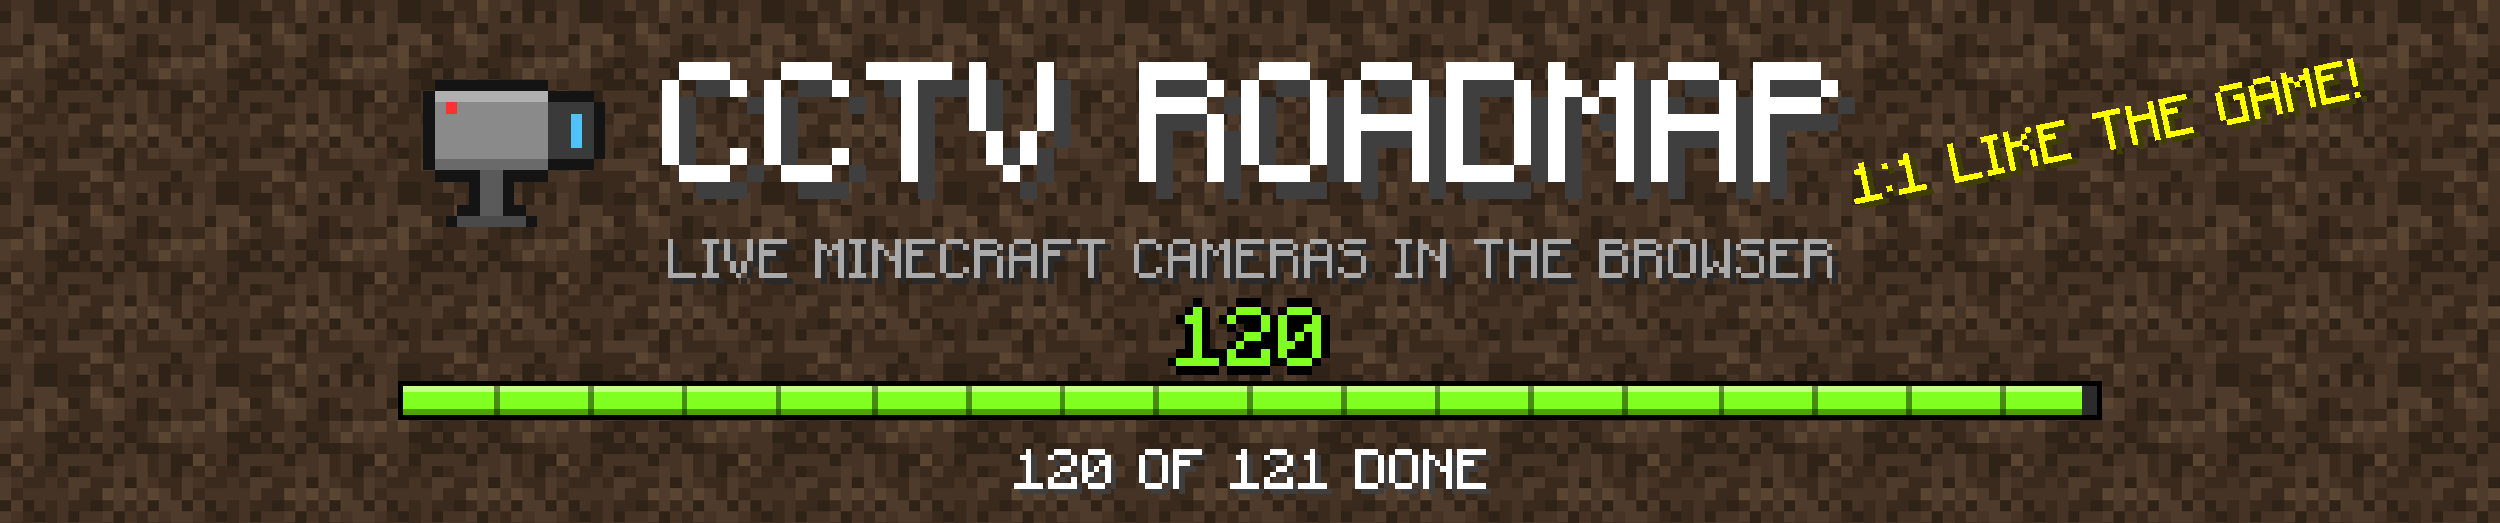
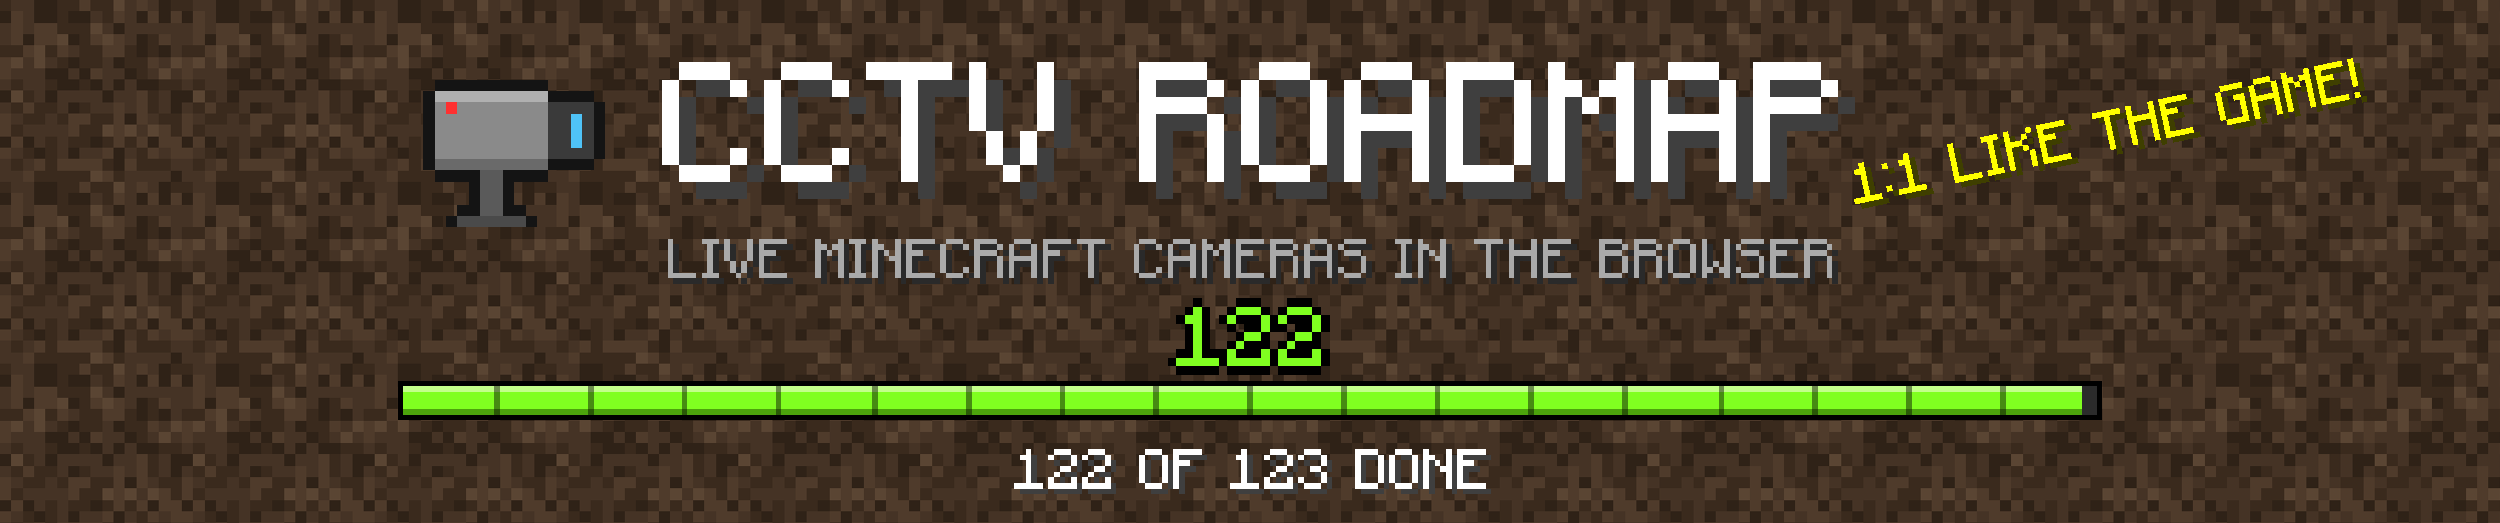
<svg xmlns="http://www.w3.org/2000/svg" width="880" height="184" viewBox="0 0 880 184" shape-rendering="crispEdges" role="img">
  <defs>
    <pattern id="dirt" width="64" height="64" patternUnits="userSpaceOnUse">
      <path fill="#3a2a1d" d="M0 0h4v4h-4zM20 0h8v4h-8zM32 0h8v4h-8zM60 0h4v4h-4zM20 4h4v4h-4zM36 4h4v4h-4zM20 8h12v4h-12zM28 12h4v4h-4zM52 12h4v4h-4zM0 16h8v4h-8zM16 16h4v4h-4zM28 16h8v4h-8zM44 16h4v4h-4zM52 16h4v4h-4zM20 20h4v4h-4zM28 20h8v4h-8zM44 20h8v4h-8zM48 24h4v4h-4zM4 28h4v4h-4zM16 28h4v4h-4zM28 28h4v4h-4zM56 28h8v4h-8zM8 32h4v4h-4zM52 32h4v4h-4zM4 36h4v4h-4zM12 36h8v4h-8zM28 36h4v4h-4zM52 36h4v4h-4zM8 40h8v4h-8zM20 40h4v4h-4zM32 40h8v4h-8zM56 40h8v4h-8zM4 44h4v4h-4zM28 44h8v4h-8zM60 44h4v4h-4zM16 48h4v4h-4zM24 48h8v4h-8zM36 48h4v4h-4zM44 48h4v4h-4zM8 52h4v4h-4zM16 52h4v4h-4zM48 52h4v4h-4zM4 56h4v4h-4zM16 56h4v4h-4zM36 56h4v4h-4zM48 56h12v4h-12zM12 60h20v4h-20zM40 60h4v4h-4z" />
      <path fill="#453325" d="M4 0h8v4h-8zM44 0h4v4h-4zM52 0h4v4h-4zM8 4h4v4h-4zM32 4h4v4h-4zM44 4h4v4h-4zM0 8h4v4h-4zM8 8h4v4h-4zM36 8h4v4h-4zM44 8h20v4h-20zM0 12h4v4h-4zM44 12h4v4h-4zM60 12h4v4h-4zM24 16h4v4h-4zM60 16h4v4h-4zM8 20h4v4h-4zM16 20h4v4h-4zM36 20h4v4h-4zM56 20h4v4h-4zM4 24h12v4h-12zM24 24h4v4h-4zM36 24h8v4h-8zM52 24h4v4h-4zM60 24h4v4h-4zM0 28h4v4h-4zM8 28h8v4h-8zM36 28h4v4h-4zM44 28h4v4h-4zM12 32h4v4h-4zM20 32h16v4h-16zM40 32h8v4h-8zM56 32h4v4h-4zM0 36h4v4h-4zM20 36h4v4h-4zM32 36h8v4h-8zM44 36h4v4h-4zM56 36h4v4h-4zM4 40h4v4h-4zM16 40h4v4h-4zM52 40h4v4h-4zM8 44h16v4h-16zM48 44h4v4h-4zM12 48h4v4h-4zM20 48h4v4h-4zM4 52h4v4h-4zM20 52h4v4h-4zM28 52h8v4h-8zM44 52h4v4h-4zM56 52h4v4h-4zM0 56h4v4h-4zM8 56h4v4h-4zM60 56h4v4h-4zM0 60h8v4h-8zM44 60h16v4h-16z" />
      <path fill="#2f2217" d="M12 0h8v4h-8zM56 0h4v4h-4zM0 4h4v4h-4zM12 4h8v4h-8zM24 4h8v4h-8zM48 4h4v4h-4zM56 4h4v4h-4zM40 8h4v4h-4zM8 12h4v4h-4zM24 12h4v4h-4zM48 12h4v4h-4zM48 16h4v4h-4zM56 16h4v4h-4zM24 20h4v4h-4zM40 20h4v4h-4zM16 24h8v4h-8zM28 24h4v4h-4zM44 24h4v4h-4zM20 28h8v4h-8zM32 28h4v4h-4zM40 28h4v4h-4zM48 28h8v4h-8zM0 32h4v4h-4zM16 32h4v4h-4zM36 32h4v4h-4zM60 32h4v4h-4zM24 36h4v4h-4zM60 36h4v4h-4zM44 40h4v4h-4zM0 48h4v4h-4zM8 48h4v4h-4zM32 48h4v4h-4zM52 48h4v4h-4zM12 52h4v4h-4zM24 52h4v4h-4zM40 52h4v4h-4zM40 56h4v4h-4zM60 60h4v4h-4z" />
      <path fill="#4f3b2b" d="M28 0h4v4h-4zM48 0h4v4h-4zM4 4h4v4h-4zM40 4h4v4h-4zM52 4h4v4h-4zM60 4h4v4h-4zM4 8h4v4h-4zM12 8h8v4h-8zM4 12h4v4h-4zM12 12h8v4h-8zM32 12h4v4h-4zM40 12h4v4h-4zM56 12h4v4h-4zM8 16h4v4h-4zM20 16h4v4h-4zM36 16h8v4h-8zM0 20h4v4h-4zM52 20h4v4h-4zM0 24h4v4h-4zM32 24h4v4h-4zM48 32h4v4h-4zM8 36h4v4h-4zM40 36h4v4h-4zM48 36h4v4h-4zM0 40h4v4h-4zM24 40h8v4h-8zM40 40h4v4h-4zM48 40h4v4h-4zM0 44h4v4h-4zM24 44h4v4h-4zM40 44h4v4h-4zM56 44h4v4h-4zM4 48h4v4h-4zM40 48h4v4h-4zM48 48h4v4h-4zM56 48h8v4h-8zM0 52h4v4h-4zM36 52h4v4h-4zM52 52h4v4h-4zM60 52h4v4h-4zM12 56h4v4h-4zM20 56h16v4h-16zM44 56h4v4h-4zM8 60h4v4h-4zM36 60h4v4h-4z" />
      <path fill="#5a4533" d="M40 0h4v4h-4zM32 8h4v4h-4zM20 12h4v4h-4zM36 12h4v4h-4zM12 16h4v4h-4zM4 20h4v4h-4zM12 20h4v4h-4zM60 20h4v4h-4zM56 24h4v4h-4zM4 32h4v4h-4zM36 44h4v4h-4zM44 44h4v4h-4zM52 44h4v4h-4zM32 60h4v4h-4z" />
    </pattern>
  </defs>
  <rect x="0" y="0" width="880" height="184" fill="url(#dirt)" />
  <path fill="#3f3f3f" d="M245 28h18v6h-18zM239 34h6v6h-6zM263 34h6v6h-6zM239 40h6v6h-6zM239 46h6v6h-6zM239 52h6v6h-6zM239 58h6v6h-6zM263 58h6v6h-6zM245 64h18v6h-18zM281 28h18v6h-18zM275 34h6v6h-6zM299 34h6v6h-6zM275 40h6v6h-6zM275 46h6v6h-6zM275 52h6v6h-6zM275 58h6v6h-6zM299 58h6v6h-6zM281 64h18v6h-18zM311 28h30v6h-30zM323 34h6v6h-6zM323 40h6v6h-6zM323 46h6v6h-6zM323 52h6v6h-6zM323 58h6v6h-6zM323 64h6v6h-6zM347 28h6v6h-6zM371 28h6v6h-6zM347 34h6v6h-6zM371 34h6v6h-6zM347 40h6v6h-6zM371 40h6v6h-6zM347 46h6v6h-6zM371 46h6v6h-6zM353 52h6v6h-6zM365 52h6v6h-6zM353 58h6v6h-6zM365 58h6v6h-6zM359 64h6v6h-6zM407 28h24v6h-24zM407 34h6v6h-6zM431 34h6v6h-6zM407 40h24v6h-24zM407 46h6v6h-6zM431 46h6v6h-6zM407 52h6v6h-6zM431 52h6v6h-6zM407 58h6v6h-6zM431 58h6v6h-6zM407 64h6v6h-6zM431 64h6v6h-6zM449 28h18v6h-18zM443 34h6v6h-6zM467 34h6v6h-6zM443 40h6v6h-6zM467 40h6v6h-6zM443 46h6v6h-6zM467 46h6v6h-6zM443 52h6v6h-6zM467 52h6v6h-6zM443 58h6v6h-6zM467 58h6v6h-6zM449 64h18v6h-18zM485 28h18v6h-18zM479 34h6v6h-6zM503 34h6v6h-6zM479 40h6v6h-6zM503 40h6v6h-6zM479 46h30v6h-30zM479 52h6v6h-6zM503 52h6v6h-6zM479 58h6v6h-6zM503 58h6v6h-6zM479 64h6v6h-6zM503 64h6v6h-6zM515 28h24v6h-24zM515 34h6v6h-6zM539 34h6v6h-6zM515 40h6v6h-6zM539 40h6v6h-6zM515 46h6v6h-6zM539 46h6v6h-6zM515 52h6v6h-6zM539 52h6v6h-6zM515 58h6v6h-6zM539 58h6v6h-6zM515 64h24v6h-24zM551 28h6v6h-6zM575 28h6v6h-6zM551 34h12v6h-12zM569 34h12v6h-12zM551 40h6v6h-6zM563 40h6v6h-6zM575 40h6v6h-6zM551 46h6v6h-6zM575 46h6v6h-6zM551 52h6v6h-6zM575 52h6v6h-6zM551 58h6v6h-6zM575 58h6v6h-6zM551 64h6v6h-6zM575 64h6v6h-6zM593 28h18v6h-18zM587 34h6v6h-6zM611 34h6v6h-6zM587 40h6v6h-6zM611 40h6v6h-6zM587 46h30v6h-30zM587 52h6v6h-6zM611 52h6v6h-6zM587 58h6v6h-6zM611 58h6v6h-6zM587 64h6v6h-6zM611 64h6v6h-6zM623 28h24v6h-24zM623 34h6v6h-6zM647 34h6v6h-6zM623 40h24v6h-24zM623 46h6v6h-6zM623 52h6v6h-6zM623 58h6v6h-6zM623 64h6v6h-6z" />
  <path fill="#ffffff" d="M239 22h18v6h-18zM233 28h6v6h-6zM257 28h6v6h-6zM233 34h6v6h-6zM233 40h6v6h-6zM233 46h6v6h-6zM233 52h6v6h-6zM257 52h6v6h-6zM239 58h18v6h-18zM275 22h18v6h-18zM269 28h6v6h-6zM293 28h6v6h-6zM269 34h6v6h-6zM269 40h6v6h-6zM269 46h6v6h-6zM269 52h6v6h-6zM293 52h6v6h-6zM275 58h18v6h-18zM305 22h30v6h-30zM317 28h6v6h-6zM317 34h6v6h-6zM317 40h6v6h-6zM317 46h6v6h-6zM317 52h6v6h-6zM317 58h6v6h-6zM341 22h6v6h-6zM365 22h6v6h-6zM341 28h6v6h-6zM365 28h6v6h-6zM341 34h6v6h-6zM365 34h6v6h-6zM341 40h6v6h-6zM365 40h6v6h-6zM347 46h6v6h-6zM359 46h6v6h-6zM347 52h6v6h-6zM359 52h6v6h-6zM353 58h6v6h-6zM401 22h24v6h-24zM401 28h6v6h-6zM425 28h6v6h-6zM401 34h24v6h-24zM401 40h6v6h-6zM425 40h6v6h-6zM401 46h6v6h-6zM425 46h6v6h-6zM401 52h6v6h-6zM425 52h6v6h-6zM401 58h6v6h-6zM425 58h6v6h-6zM443 22h18v6h-18zM437 28h6v6h-6zM461 28h6v6h-6zM437 34h6v6h-6zM461 34h6v6h-6zM437 40h6v6h-6zM461 40h6v6h-6zM437 46h6v6h-6zM461 46h6v6h-6zM437 52h6v6h-6zM461 52h6v6h-6zM443 58h18v6h-18zM479 22h18v6h-18zM473 28h6v6h-6zM497 28h6v6h-6zM473 34h6v6h-6zM497 34h6v6h-6zM473 40h30v6h-30zM473 46h6v6h-6zM497 46h6v6h-6zM473 52h6v6h-6zM497 52h6v6h-6zM473 58h6v6h-6zM497 58h6v6h-6zM509 22h24v6h-24zM509 28h6v6h-6zM533 28h6v6h-6zM509 34h6v6h-6zM533 34h6v6h-6zM509 40h6v6h-6zM533 40h6v6h-6zM509 46h6v6h-6zM533 46h6v6h-6zM509 52h6v6h-6zM533 52h6v6h-6zM509 58h24v6h-24zM545 22h6v6h-6zM569 22h6v6h-6zM545 28h12v6h-12zM563 28h12v6h-12zM545 34h6v6h-6zM557 34h6v6h-6zM569 34h6v6h-6zM545 40h6v6h-6zM569 40h6v6h-6zM545 46h6v6h-6zM569 46h6v6h-6zM545 52h6v6h-6zM569 52h6v6h-6zM545 58h6v6h-6zM569 58h6v6h-6zM587 22h18v6h-18zM581 28h6v6h-6zM605 28h6v6h-6zM581 34h6v6h-6zM605 34h6v6h-6zM581 40h30v6h-30zM581 46h6v6h-6zM605 46h6v6h-6zM581 52h6v6h-6zM605 52h6v6h-6zM581 58h6v6h-6zM605 58h6v6h-6zM617 22h24v6h-24zM617 28h6v6h-6zM641 28h6v6h-6zM617 34h24v6h-24zM617 40h6v6h-6zM617 46h6v6h-6zM617 52h6v6h-6zM617 58h6v6h-6z" />
  <path fill="#141414" d="M153 28h40v4h-40zM149 32h4v4h-4zM193 32h16v4h-16zM149 36h4v4h-4zM209 36h4v4h-4zM149 40h4v4h-4zM209 40h4v4h-4zM149 44h4v4h-4zM209 44h4v4h-4zM149 48h4v4h-4zM209 48h4v4h-4zM149 52h4v4h-4zM209 52h4v4h-4zM149 56h4v4h-4zM193 56h16v4h-16zM153 60h16v4h-16zM177 60h16v4h-16zM165 64h4v4h-4zM177 64h4v4h-4zM165 68h4v4h-4zM177 68h4v4h-4zM161 72h8v4h-8zM177 72h8v4h-8zM157 76h4v4h-4zM185 76h4v4h-4z" />
  <path fill="#b0b0b0" d="M153 32h40v4h-40z" />
  <path fill="#8a8a8a" d="M153 36h4v4h-4zM161 36h32v4h-32zM153 40h40v4h-40zM153 44h40v4h-40zM153 48h40v4h-40zM153 52h40v4h-40z" />
  <path fill="#ff3030" d="M157 36h4v4h-4z" />
  <path fill="#3a3a3a" d="M193 36h16v4h-16zM193 40h8v4h-8zM205 40h4v4h-4zM193 44h8v4h-8zM205 44h4v4h-4zM193 48h8v4h-8zM205 48h4v4h-4zM193 52h16v4h-16z" />
  <path fill="#4fc3f7" d="M201 40h4v4h-4zM201 44h4v4h-4zM201 48h4v4h-4z" />
  <path fill="#6a6a6a" d="M153 56h40v4h-40z" />
  <path fill="#5a5a5a" d="M169 60h8v4h-8zM169 64h8v4h-8zM169 68h8v4h-8zM169 72h8v4h-8z" />
  <path fill="#4a4a4a" d="M161 76h24v4h-24z" />
  <g transform="translate(653 72) rotate(-12)">
    <path fill="#3f3f00" d="M6 -12h2v2h-2zM4 -10h4v2h-4zM6 -8h2v2h-2zM6 -6h2v2h-2zM6 -4h2v2h-2zM6 -2h2v2h-2zM2 0h10v2h-10zM14 -10h2v2h-2zM14 -2h2v2h-2zM22 -12h2v2h-2zM20 -10h4v2h-4zM22 -8h2v2h-2zM22 -6h2v2h-2zM22 -4h2v2h-2zM22 -2h2v2h-2zM18 0h10v2h-10zM38 -12h2v2h-2zM38 -10h2v2h-2zM38 -8h2v2h-2zM38 -6h2v2h-2zM38 -4h2v2h-2zM38 -2h2v2h-2zM38 0h10v2h-10zM50 -12h6v2h-6zM52 -10h2v2h-2zM52 -8h2v2h-2zM52 -6h2v2h-2zM52 -4h2v2h-2zM52 -2h2v2h-2zM50 0h6v2h-6zM58 -12h2v2h-2zM66 -12h2v2h-2zM58 -10h2v2h-2zM64 -10h2v2h-2zM58 -8h6v2h-6zM58 -6h2v2h-2zM64 -6h2v2h-2zM58 -4h2v2h-2zM66 -4h2v2h-2zM58 -2h2v2h-2zM66 -2h2v2h-2zM58 0h2v2h-2zM66 0h2v2h-2zM70 -12h10v2h-10zM70 -10h2v2h-2zM70 -8h6v2h-6zM70 -6h2v2h-2zM70 -4h2v2h-2zM70 -2h2v2h-2zM70 0h10v2h-10zM90 -12h10v2h-10zM94 -10h2v2h-2zM94 -8h2v2h-2zM94 -6h2v2h-2zM94 -4h2v2h-2zM94 -2h2v2h-2zM94 0h2v2h-2zM102 -12h2v2h-2zM110 -12h2v2h-2zM102 -10h2v2h-2zM110 -10h2v2h-2zM102 -8h10v2h-10zM102 -6h2v2h-2zM110 -6h2v2h-2zM102 -4h2v2h-2zM110 -4h2v2h-2zM102 -2h2v2h-2zM110 -2h2v2h-2zM102 0h2v2h-2zM110 0h2v2h-2zM114 -12h10v2h-10zM114 -10h2v2h-2zM114 -8h6v2h-6zM114 -6h2v2h-2zM114 -4h2v2h-2zM114 -2h2v2h-2zM114 0h10v2h-10zM136 -12h8v2h-8zM134 -10h2v2h-2zM134 -8h2v2h-2zM140 -8h4v2h-4zM134 -6h2v2h-2zM142 -6h2v2h-2zM134 -4h2v2h-2zM142 -4h2v2h-2zM134 -2h2v2h-2zM142 -2h2v2h-2zM136 0h8v2h-8zM148 -12h6v2h-6zM146 -10h2v2h-2zM154 -10h2v2h-2zM146 -8h2v2h-2zM154 -8h2v2h-2zM146 -6h10v2h-10zM146 -4h2v2h-2zM154 -4h2v2h-2zM146 -2h2v2h-2zM154 -2h2v2h-2zM146 0h2v2h-2zM154 0h2v2h-2zM158 -12h2v2h-2zM166 -12h2v2h-2zM158 -10h4v2h-4zM164 -10h4v2h-4zM158 -8h2v2h-2zM162 -8h2v2h-2zM166 -8h2v2h-2zM158 -6h2v2h-2zM166 -6h2v2h-2zM158 -4h2v2h-2zM166 -4h2v2h-2zM158 -2h2v2h-2zM166 -2h2v2h-2zM158 0h2v2h-2zM166 0h2v2h-2zM170 -12h10v2h-10zM170 -10h2v2h-2zM170 -8h6v2h-6zM170 -6h2v2h-2zM170 -4h2v2h-2zM170 -2h2v2h-2zM170 0h10v2h-10zM182 -12h2v2h-2zM182 -10h2v2h-2zM182 -8h2v2h-2zM182 -6h2v2h-2zM182 -4h2v2h-2zM182 0h2v2h-2z" />
    <path fill="#ffff00" d="M4 -14h2v2h-2zM2 -12h4v2h-4zM4 -10h2v2h-2zM4 -8h2v2h-2zM4 -6h2v2h-2zM4 -4h2v2h-2zM0 -2h10v2h-10zM12 -12h2v2h-2zM12 -4h2v2h-2zM20 -14h2v2h-2zM18 -12h4v2h-4zM20 -10h2v2h-2zM20 -8h2v2h-2zM20 -6h2v2h-2zM20 -4h2v2h-2zM16 -2h10v2h-10zM36 -14h2v2h-2zM36 -12h2v2h-2zM36 -10h2v2h-2zM36 -8h2v2h-2zM36 -6h2v2h-2zM36 -4h2v2h-2zM36 -2h10v2h-10zM48 -14h6v2h-6zM50 -12h2v2h-2zM50 -10h2v2h-2zM50 -8h2v2h-2zM50 -6h2v2h-2zM50 -4h2v2h-2zM48 -2h6v2h-6zM56 -14h2v2h-2zM64 -14h2v2h-2zM56 -12h2v2h-2zM62 -12h2v2h-2zM56 -10h6v2h-6zM56 -8h2v2h-2zM62 -8h2v2h-2zM56 -6h2v2h-2zM64 -6h2v2h-2zM56 -4h2v2h-2zM64 -4h2v2h-2zM56 -2h2v2h-2zM64 -2h2v2h-2zM68 -14h10v2h-10zM68 -12h2v2h-2zM68 -10h6v2h-6zM68 -8h2v2h-2zM68 -6h2v2h-2zM68 -4h2v2h-2zM68 -2h10v2h-10zM88 -14h10v2h-10zM92 -12h2v2h-2zM92 -10h2v2h-2zM92 -8h2v2h-2zM92 -6h2v2h-2zM92 -4h2v2h-2zM92 -2h2v2h-2zM100 -14h2v2h-2zM108 -14h2v2h-2zM100 -12h2v2h-2zM108 -12h2v2h-2zM100 -10h10v2h-10zM100 -8h2v2h-2zM108 -8h2v2h-2zM100 -6h2v2h-2zM108 -6h2v2h-2zM100 -4h2v2h-2zM108 -4h2v2h-2zM100 -2h2v2h-2zM108 -2h2v2h-2zM112 -14h10v2h-10zM112 -12h2v2h-2zM112 -10h6v2h-6zM112 -8h2v2h-2zM112 -6h2v2h-2zM112 -4h2v2h-2zM112 -2h10v2h-10zM134 -14h8v2h-8zM132 -12h2v2h-2zM132 -10h2v2h-2zM138 -10h4v2h-4zM132 -8h2v2h-2zM140 -8h2v2h-2zM132 -6h2v2h-2zM140 -6h2v2h-2zM132 -4h2v2h-2zM140 -4h2v2h-2zM134 -2h8v2h-8zM146 -14h6v2h-6zM144 -12h2v2h-2zM152 -12h2v2h-2zM144 -10h2v2h-2zM152 -10h2v2h-2zM144 -8h10v2h-10zM144 -6h2v2h-2zM152 -6h2v2h-2zM144 -4h2v2h-2zM152 -4h2v2h-2zM144 -2h2v2h-2zM152 -2h2v2h-2zM156 -14h2v2h-2zM164 -14h2v2h-2zM156 -12h4v2h-4zM162 -12h4v2h-4zM156 -10h2v2h-2zM160 -10h2v2h-2zM164 -10h2v2h-2zM156 -8h2v2h-2zM164 -8h2v2h-2zM156 -6h2v2h-2zM164 -6h2v2h-2zM156 -4h2v2h-2zM164 -4h2v2h-2zM156 -2h2v2h-2zM164 -2h2v2h-2zM168 -14h10v2h-10zM168 -12h2v2h-2zM168 -10h6v2h-6zM168 -8h2v2h-2zM168 -6h2v2h-2zM168 -4h2v2h-2zM168 -2h10v2h-10zM180 -14h2v2h-2zM180 -12h2v2h-2zM180 -10h2v2h-2zM180 -8h2v2h-2zM180 -6h2v2h-2zM180 -2h2v2h-2z" />
  </g>
  <path fill="#2a2a2a" d="M237 86h2v2h-2zM237 88h2v2h-2zM237 90h2v2h-2zM237 92h2v2h-2zM237 94h2v2h-2zM237 96h2v2h-2zM237 98h10v2h-10zM249 86h6v2h-6zM251 88h2v2h-2zM251 90h2v2h-2zM251 92h2v2h-2zM251 94h2v2h-2zM251 96h2v2h-2zM249 98h6v2h-6zM257 86h2v2h-2zM265 86h2v2h-2zM257 88h2v2h-2zM265 88h2v2h-2zM257 90h2v2h-2zM265 90h2v2h-2zM257 92h2v2h-2zM265 92h2v2h-2zM259 94h2v2h-2zM263 94h2v2h-2zM259 96h2v2h-2zM263 96h2v2h-2zM261 98h2v2h-2zM269 86h10v2h-10zM269 88h2v2h-2zM269 90h6v2h-6zM269 92h2v2h-2zM269 94h2v2h-2zM269 96h2v2h-2zM269 98h10v2h-10zM289 86h2v2h-2zM297 86h2v2h-2zM289 88h4v2h-4zM295 88h4v2h-4zM289 90h2v2h-2zM293 90h2v2h-2zM297 90h2v2h-2zM289 92h2v2h-2zM297 92h2v2h-2zM289 94h2v2h-2zM297 94h2v2h-2zM289 96h2v2h-2zM297 96h2v2h-2zM289 98h2v2h-2zM297 98h2v2h-2zM301 86h6v2h-6zM303 88h2v2h-2zM303 90h2v2h-2zM303 92h2v2h-2zM303 94h2v2h-2zM303 96h2v2h-2zM301 98h6v2h-6zM309 86h2v2h-2zM317 86h2v2h-2zM309 88h4v2h-4zM317 88h2v2h-2zM309 90h2v2h-2zM313 90h2v2h-2zM317 90h2v2h-2zM309 92h2v2h-2zM315 92h4v2h-4zM309 94h2v2h-2zM317 94h2v2h-2zM309 96h2v2h-2zM317 96h2v2h-2zM309 98h2v2h-2zM317 98h2v2h-2zM321 86h10v2h-10zM321 88h2v2h-2zM321 90h6v2h-6zM321 92h2v2h-2zM321 94h2v2h-2zM321 96h2v2h-2zM321 98h10v2h-10zM335 86h6v2h-6zM333 88h2v2h-2zM341 88h2v2h-2zM333 90h2v2h-2zM333 92h2v2h-2zM333 94h2v2h-2zM333 96h2v2h-2zM341 96h2v2h-2zM335 98h6v2h-6zM345 86h8v2h-8zM345 88h2v2h-2zM353 88h2v2h-2zM345 90h8v2h-8zM345 92h2v2h-2zM353 92h2v2h-2zM345 94h2v2h-2zM353 94h2v2h-2zM345 96h2v2h-2zM353 96h2v2h-2zM345 98h2v2h-2zM353 98h2v2h-2zM359 86h6v2h-6zM357 88h2v2h-2zM365 88h2v2h-2zM357 90h2v2h-2zM365 90h2v2h-2zM357 92h10v2h-10zM357 94h2v2h-2zM365 94h2v2h-2zM357 96h2v2h-2zM365 96h2v2h-2zM357 98h2v2h-2zM365 98h2v2h-2zM369 86h10v2h-10zM369 88h2v2h-2zM369 90h6v2h-6zM369 92h2v2h-2zM369 94h2v2h-2zM369 96h2v2h-2zM369 98h2v2h-2zM381 86h10v2h-10zM385 88h2v2h-2zM385 90h2v2h-2zM385 92h2v2h-2zM385 94h2v2h-2zM385 96h2v2h-2zM385 98h2v2h-2zM403 86h6v2h-6zM401 88h2v2h-2zM409 88h2v2h-2zM401 90h2v2h-2zM401 92h2v2h-2zM401 94h2v2h-2zM401 96h2v2h-2zM409 96h2v2h-2zM403 98h6v2h-6zM415 86h6v2h-6zM413 88h2v2h-2zM421 88h2v2h-2zM413 90h2v2h-2zM421 90h2v2h-2zM413 92h10v2h-10zM413 94h2v2h-2zM421 94h2v2h-2zM413 96h2v2h-2zM421 96h2v2h-2zM413 98h2v2h-2zM421 98h2v2h-2zM425 86h2v2h-2zM433 86h2v2h-2zM425 88h4v2h-4zM431 88h4v2h-4zM425 90h2v2h-2zM429 90h2v2h-2zM433 90h2v2h-2zM425 92h2v2h-2zM433 92h2v2h-2zM425 94h2v2h-2zM433 94h2v2h-2zM425 96h2v2h-2zM433 96h2v2h-2zM425 98h2v2h-2zM433 98h2v2h-2zM437 86h10v2h-10zM437 88h2v2h-2zM437 90h6v2h-6zM437 92h2v2h-2zM437 94h2v2h-2zM437 96h2v2h-2zM437 98h10v2h-10zM449 86h8v2h-8zM449 88h2v2h-2zM457 88h2v2h-2zM449 90h8v2h-8zM449 92h2v2h-2zM457 92h2v2h-2zM449 94h2v2h-2zM457 94h2v2h-2zM449 96h2v2h-2zM457 96h2v2h-2zM449 98h2v2h-2zM457 98h2v2h-2zM463 86h6v2h-6zM461 88h2v2h-2zM469 88h2v2h-2zM461 90h2v2h-2zM469 90h2v2h-2zM461 92h10v2h-10zM461 94h2v2h-2zM469 94h2v2h-2zM461 96h2v2h-2zM469 96h2v2h-2zM461 98h2v2h-2zM469 98h2v2h-2zM475 86h8v2h-8zM473 88h2v2h-2zM475 90h6v2h-6zM481 92h2v2h-2zM481 94h2v2h-2zM473 96h2v2h-2zM481 96h2v2h-2zM475 98h6v2h-6zM493 86h6v2h-6zM495 88h2v2h-2zM495 90h2v2h-2zM495 92h2v2h-2zM495 94h2v2h-2zM495 96h2v2h-2zM493 98h6v2h-6zM501 86h2v2h-2zM509 86h2v2h-2zM501 88h4v2h-4zM509 88h2v2h-2zM501 90h2v2h-2zM505 90h2v2h-2zM509 90h2v2h-2zM501 92h2v2h-2zM507 92h4v2h-4zM501 94h2v2h-2zM509 94h2v2h-2zM501 96h2v2h-2zM509 96h2v2h-2zM501 98h2v2h-2zM509 98h2v2h-2zM521 86h10v2h-10zM525 88h2v2h-2zM525 90h2v2h-2zM525 92h2v2h-2zM525 94h2v2h-2zM525 96h2v2h-2zM525 98h2v2h-2zM533 86h2v2h-2zM541 86h2v2h-2zM533 88h2v2h-2zM541 88h2v2h-2zM533 90h10v2h-10zM533 92h2v2h-2zM541 92h2v2h-2zM533 94h2v2h-2zM541 94h2v2h-2zM533 96h2v2h-2zM541 96h2v2h-2zM533 98h2v2h-2zM541 98h2v2h-2zM545 86h10v2h-10zM545 88h2v2h-2zM545 90h6v2h-6zM545 92h2v2h-2zM545 94h2v2h-2zM545 96h2v2h-2zM545 98h10v2h-10zM565 86h8v2h-8zM565 88h2v2h-2zM573 88h2v2h-2zM565 90h8v2h-8zM565 92h2v2h-2zM573 92h2v2h-2zM565 94h2v2h-2zM573 94h2v2h-2zM565 96h2v2h-2zM573 96h2v2h-2zM565 98h8v2h-8zM577 86h8v2h-8zM577 88h2v2h-2zM585 88h2v2h-2zM577 90h8v2h-8zM577 92h2v2h-2zM585 92h2v2h-2zM577 94h2v2h-2zM585 94h2v2h-2zM577 96h2v2h-2zM585 96h2v2h-2zM577 98h2v2h-2zM585 98h2v2h-2zM591 86h6v2h-6zM589 88h2v2h-2zM597 88h2v2h-2zM589 90h2v2h-2zM597 90h2v2h-2zM589 92h2v2h-2zM597 92h2v2h-2zM589 94h2v2h-2zM597 94h2v2h-2zM589 96h2v2h-2zM597 96h2v2h-2zM591 98h6v2h-6zM601 86h2v2h-2zM609 86h2v2h-2zM601 88h2v2h-2zM609 88h2v2h-2zM601 90h2v2h-2zM609 90h2v2h-2zM601 92h2v2h-2zM609 92h2v2h-2zM601 94h2v2h-2zM605 94h2v2h-2zM609 94h2v2h-2zM601 96h4v2h-4zM607 96h4v2h-4zM601 98h2v2h-2zM609 98h2v2h-2zM615 86h8v2h-8zM613 88h2v2h-2zM615 90h6v2h-6zM621 92h2v2h-2zM621 94h2v2h-2zM613 96h2v2h-2zM621 96h2v2h-2zM615 98h6v2h-6zM625 86h10v2h-10zM625 88h2v2h-2zM625 90h6v2h-6zM625 92h2v2h-2zM625 94h2v2h-2zM625 96h2v2h-2zM625 98h10v2h-10zM637 86h8v2h-8zM637 88h2v2h-2zM645 88h2v2h-2zM637 90h8v2h-8zM637 92h2v2h-2zM645 92h2v2h-2zM637 94h2v2h-2zM645 94h2v2h-2zM637 96h2v2h-2zM645 96h2v2h-2zM637 98h2v2h-2zM645 98h2v2h-2z" />
  <path fill="#aaaaaa" d="M235 84h2v2h-2zM235 86h2v2h-2zM235 88h2v2h-2zM235 90h2v2h-2zM235 92h2v2h-2zM235 94h2v2h-2zM235 96h10v2h-10zM247 84h6v2h-6zM249 86h2v2h-2zM249 88h2v2h-2zM249 90h2v2h-2zM249 92h2v2h-2zM249 94h2v2h-2zM247 96h6v2h-6zM255 84h2v2h-2zM263 84h2v2h-2zM255 86h2v2h-2zM263 86h2v2h-2zM255 88h2v2h-2zM263 88h2v2h-2zM255 90h2v2h-2zM263 90h2v2h-2zM257 92h2v2h-2zM261 92h2v2h-2zM257 94h2v2h-2zM261 94h2v2h-2zM259 96h2v2h-2zM267 84h10v2h-10zM267 86h2v2h-2zM267 88h6v2h-6zM267 90h2v2h-2zM267 92h2v2h-2zM267 94h2v2h-2zM267 96h10v2h-10zM287 84h2v2h-2zM295 84h2v2h-2zM287 86h4v2h-4zM293 86h4v2h-4zM287 88h2v2h-2zM291 88h2v2h-2zM295 88h2v2h-2zM287 90h2v2h-2zM295 90h2v2h-2zM287 92h2v2h-2zM295 92h2v2h-2zM287 94h2v2h-2zM295 94h2v2h-2zM287 96h2v2h-2zM295 96h2v2h-2zM299 84h6v2h-6zM301 86h2v2h-2zM301 88h2v2h-2zM301 90h2v2h-2zM301 92h2v2h-2zM301 94h2v2h-2zM299 96h6v2h-6zM307 84h2v2h-2zM315 84h2v2h-2zM307 86h4v2h-4zM315 86h2v2h-2zM307 88h2v2h-2zM311 88h2v2h-2zM315 88h2v2h-2zM307 90h2v2h-2zM313 90h4v2h-4zM307 92h2v2h-2zM315 92h2v2h-2zM307 94h2v2h-2zM315 94h2v2h-2zM307 96h2v2h-2zM315 96h2v2h-2zM319 84h10v2h-10zM319 86h2v2h-2zM319 88h6v2h-6zM319 90h2v2h-2zM319 92h2v2h-2zM319 94h2v2h-2zM319 96h10v2h-10zM333 84h6v2h-6zM331 86h2v2h-2zM339 86h2v2h-2zM331 88h2v2h-2zM331 90h2v2h-2zM331 92h2v2h-2zM331 94h2v2h-2zM339 94h2v2h-2zM333 96h6v2h-6zM343 84h8v2h-8zM343 86h2v2h-2zM351 86h2v2h-2zM343 88h8v2h-8zM343 90h2v2h-2zM351 90h2v2h-2zM343 92h2v2h-2zM351 92h2v2h-2zM343 94h2v2h-2zM351 94h2v2h-2zM343 96h2v2h-2zM351 96h2v2h-2zM357 84h6v2h-6zM355 86h2v2h-2zM363 86h2v2h-2zM355 88h2v2h-2zM363 88h2v2h-2zM355 90h10v2h-10zM355 92h2v2h-2zM363 92h2v2h-2zM355 94h2v2h-2zM363 94h2v2h-2zM355 96h2v2h-2zM363 96h2v2h-2zM367 84h10v2h-10zM367 86h2v2h-2zM367 88h6v2h-6zM367 90h2v2h-2zM367 92h2v2h-2zM367 94h2v2h-2zM367 96h2v2h-2zM379 84h10v2h-10zM383 86h2v2h-2zM383 88h2v2h-2zM383 90h2v2h-2zM383 92h2v2h-2zM383 94h2v2h-2zM383 96h2v2h-2zM401 84h6v2h-6zM399 86h2v2h-2zM407 86h2v2h-2zM399 88h2v2h-2zM399 90h2v2h-2zM399 92h2v2h-2zM399 94h2v2h-2zM407 94h2v2h-2zM401 96h6v2h-6zM413 84h6v2h-6zM411 86h2v2h-2zM419 86h2v2h-2zM411 88h2v2h-2zM419 88h2v2h-2zM411 90h10v2h-10zM411 92h2v2h-2zM419 92h2v2h-2zM411 94h2v2h-2zM419 94h2v2h-2zM411 96h2v2h-2zM419 96h2v2h-2zM423 84h2v2h-2zM431 84h2v2h-2zM423 86h4v2h-4zM429 86h4v2h-4zM423 88h2v2h-2zM427 88h2v2h-2zM431 88h2v2h-2zM423 90h2v2h-2zM431 90h2v2h-2zM423 92h2v2h-2zM431 92h2v2h-2zM423 94h2v2h-2zM431 94h2v2h-2zM423 96h2v2h-2zM431 96h2v2h-2zM435 84h10v2h-10zM435 86h2v2h-2zM435 88h6v2h-6zM435 90h2v2h-2zM435 92h2v2h-2zM435 94h2v2h-2zM435 96h10v2h-10zM447 84h8v2h-8zM447 86h2v2h-2zM455 86h2v2h-2zM447 88h8v2h-8zM447 90h2v2h-2zM455 90h2v2h-2zM447 92h2v2h-2zM455 92h2v2h-2zM447 94h2v2h-2zM455 94h2v2h-2zM447 96h2v2h-2zM455 96h2v2h-2zM461 84h6v2h-6zM459 86h2v2h-2zM467 86h2v2h-2zM459 88h2v2h-2zM467 88h2v2h-2zM459 90h10v2h-10zM459 92h2v2h-2zM467 92h2v2h-2zM459 94h2v2h-2zM467 94h2v2h-2zM459 96h2v2h-2zM467 96h2v2h-2zM473 84h8v2h-8zM471 86h2v2h-2zM473 88h6v2h-6zM479 90h2v2h-2zM479 92h2v2h-2zM471 94h2v2h-2zM479 94h2v2h-2zM473 96h6v2h-6zM491 84h6v2h-6zM493 86h2v2h-2zM493 88h2v2h-2zM493 90h2v2h-2zM493 92h2v2h-2zM493 94h2v2h-2zM491 96h6v2h-6zM499 84h2v2h-2zM507 84h2v2h-2zM499 86h4v2h-4zM507 86h2v2h-2zM499 88h2v2h-2zM503 88h2v2h-2zM507 88h2v2h-2zM499 90h2v2h-2zM505 90h4v2h-4zM499 92h2v2h-2zM507 92h2v2h-2zM499 94h2v2h-2zM507 94h2v2h-2zM499 96h2v2h-2zM507 96h2v2h-2zM519 84h10v2h-10zM523 86h2v2h-2zM523 88h2v2h-2zM523 90h2v2h-2zM523 92h2v2h-2zM523 94h2v2h-2zM523 96h2v2h-2zM531 84h2v2h-2zM539 84h2v2h-2zM531 86h2v2h-2zM539 86h2v2h-2zM531 88h10v2h-10zM531 90h2v2h-2zM539 90h2v2h-2zM531 92h2v2h-2zM539 92h2v2h-2zM531 94h2v2h-2zM539 94h2v2h-2zM531 96h2v2h-2zM539 96h2v2h-2zM543 84h10v2h-10zM543 86h2v2h-2zM543 88h6v2h-6zM543 90h2v2h-2zM543 92h2v2h-2zM543 94h2v2h-2zM543 96h10v2h-10zM563 84h8v2h-8zM563 86h2v2h-2zM571 86h2v2h-2zM563 88h8v2h-8zM563 90h2v2h-2zM571 90h2v2h-2zM563 92h2v2h-2zM571 92h2v2h-2zM563 94h2v2h-2zM571 94h2v2h-2zM563 96h8v2h-8zM575 84h8v2h-8zM575 86h2v2h-2zM583 86h2v2h-2zM575 88h8v2h-8zM575 90h2v2h-2zM583 90h2v2h-2zM575 92h2v2h-2zM583 92h2v2h-2zM575 94h2v2h-2zM583 94h2v2h-2zM575 96h2v2h-2zM583 96h2v2h-2zM589 84h6v2h-6zM587 86h2v2h-2zM595 86h2v2h-2zM587 88h2v2h-2zM595 88h2v2h-2zM587 90h2v2h-2zM595 90h2v2h-2zM587 92h2v2h-2zM595 92h2v2h-2zM587 94h2v2h-2zM595 94h2v2h-2zM589 96h6v2h-6zM599 84h2v2h-2zM607 84h2v2h-2zM599 86h2v2h-2zM607 86h2v2h-2zM599 88h2v2h-2zM607 88h2v2h-2zM599 90h2v2h-2zM607 90h2v2h-2zM599 92h2v2h-2zM603 92h2v2h-2zM607 92h2v2h-2zM599 94h4v2h-4zM605 94h4v2h-4zM599 96h2v2h-2zM607 96h2v2h-2zM613 84h8v2h-8zM611 86h2v2h-2zM613 88h6v2h-6zM619 90h2v2h-2zM619 92h2v2h-2zM611 94h2v2h-2zM619 94h2v2h-2zM613 96h6v2h-6zM623 84h10v2h-10zM623 86h2v2h-2zM623 88h6v2h-6zM623 90h2v2h-2zM623 92h2v2h-2zM623 94h2v2h-2zM623 96h10v2h-10zM635 84h8v2h-8zM635 86h2v2h-2zM643 86h2v2h-2zM635 88h8v2h-8zM635 90h2v2h-2zM643 90h2v2h-2zM635 92h2v2h-2zM643 92h2v2h-2zM635 94h2v2h-2zM643 94h2v2h-2zM635 96h2v2h-2zM643 96h2v2h-2z" />
-   <path fill="#000000" d="M417 108h3v3h-3zM414 111h6v3h-6zM417 114h3v3h-3zM417 117h3v3h-3zM417 120h3v3h-3zM417 123h3v3h-3zM411 126h15v3h-15zM432 108h9v3h-9zM429 111h3v3h-3zM441 111h3v3h-3zM441 114h3v3h-3zM435 117h6v3h-6zM432 120h3v3h-3zM429 123h3v3h-3zM441 123h3v3h-3zM429 126h15v3h-15zM450 108h9v3h-9zM447 111h3v3h-3zM459 111h3v3h-3zM447 114h3v3h-3zM456 114h6v3h-6zM447 117h3v3h-3zM453 117h3v3h-3zM459 117h3v3h-3zM447 120h6v3h-6zM459 120h3v3h-3zM447 123h3v3h-3zM459 123h3v3h-3zM450 126h9v3h-9z" />
-   <path fill="#000000" d="M423 108h3v3h-3zM420 111h6v3h-6zM423 114h3v3h-3zM423 117h3v3h-3zM423 120h3v3h-3zM423 123h3v3h-3zM417 126h15v3h-15zM438 108h9v3h-9zM435 111h3v3h-3zM447 111h3v3h-3zM447 114h3v3h-3zM441 117h6v3h-6zM438 120h3v3h-3zM435 123h3v3h-3zM447 123h3v3h-3zM435 126h15v3h-15zM456 108h9v3h-9zM453 111h3v3h-3zM465 111h3v3h-3zM453 114h3v3h-3zM462 114h6v3h-6zM453 117h3v3h-3zM459 117h3v3h-3zM465 117h3v3h-3zM453 120h6v3h-6zM465 120h3v3h-3zM453 123h3v3h-3zM465 123h3v3h-3zM456 126h9v3h-9z" />
-   <path fill="#000000" d="M420 105h3v3h-3zM417 108h6v3h-6zM420 111h3v3h-3zM420 114h3v3h-3zM420 117h3v3h-3zM420 120h3v3h-3zM414 123h15v3h-15zM435 105h9v3h-9zM432 108h3v3h-3zM444 108h3v3h-3zM444 111h3v3h-3zM438 114h6v3h-6zM435 117h3v3h-3zM432 120h3v3h-3zM444 120h3v3h-3zM432 123h15v3h-15zM453 105h9v3h-9zM450 108h3v3h-3zM462 108h3v3h-3zM450 111h3v3h-3zM459 111h6v3h-6zM450 114h3v3h-3zM456 114h3v3h-3zM462 114h3v3h-3zM450 117h6v3h-6zM462 117h3v3h-3zM450 120h3v3h-3zM462 120h3v3h-3zM453 123h9v3h-9z" />
-   <path fill="#000000" d="M420 111h3v3h-3zM417 114h6v3h-6zM420 117h3v3h-3zM420 120h3v3h-3zM420 123h3v3h-3zM420 126h3v3h-3zM414 129h15v3h-15zM435 111h9v3h-9zM432 114h3v3h-3zM444 114h3v3h-3zM444 117h3v3h-3zM438 120h6v3h-6zM435 123h3v3h-3zM432 126h3v3h-3zM444 126h3v3h-3zM432 129h15v3h-15zM453 111h9v3h-9zM450 114h3v3h-3zM462 114h3v3h-3zM450 117h3v3h-3zM459 117h6v3h-6zM450 120h3v3h-3zM456 120h3v3h-3zM462 120h3v3h-3zM450 123h6v3h-6zM462 123h3v3h-3zM450 126h3v3h-3zM462 126h3v3h-3zM453 129h9v3h-9z" />
-   <path fill="#80ff20" d="M420 108h3v3h-3zM417 111h6v3h-6zM420 114h3v3h-3zM420 117h3v3h-3zM420 120h3v3h-3zM420 123h3v3h-3zM414 126h15v3h-15zM435 108h9v3h-9zM432 111h3v3h-3zM444 111h3v3h-3zM444 114h3v3h-3zM438 117h6v3h-6zM435 120h3v3h-3zM432 123h3v3h-3zM444 123h3v3h-3zM432 126h15v3h-15zM453 108h9v3h-9zM450 111h3v3h-3zM462 111h3v3h-3zM450 114h3v3h-3zM459 114h6v3h-6zM450 117h3v3h-3zM456 117h3v3h-3zM462 117h3v3h-3zM450 120h6v3h-6zM462 120h3v3h-3zM450 123h3v3h-3zM462 123h3v3h-3zM453 126h9v3h-9z" />
+   <path fill="#000000" d="M417 108h3v3h-3zM414 111h6v3h-6zM417 114h3v3h-3zM417 117h3v3h-3zM417 120h3v3h-3zM417 123h3v3h-3zM411 126h15v3h-15zM432 108h9v3h-9zM429 111h3v3h-3zM441 111h3v3h-3zM441 114h3v3h-3zM435 117h6v3h-6zM432 120h3v3h-3zM429 123h3v3h-3zM441 123h3v3h-3zM429 126h15v3h-15zM450 108h9v3h-9zM447 111h3v3h-3zM459 111h3v3h-3zM459 114h3v3h-3zM453 117h6v3h-6zM450 120h3v3h-3zM447 123h3v3h-3zM459 123h3v3h-3zM447 126h15v3h-15z" />
+   <path fill="#000000" d="M423 108h3v3h-3zM420 111h6v3h-6zM423 114h3v3h-3zM423 117h3v3h-3zM423 120h3v3h-3zM423 123h3v3h-3zM417 126h15v3h-15zM438 108h9v3h-9zM435 111h3v3h-3zM447 111h3v3h-3zM447 114h3v3h-3zM441 117h6v3h-6zM438 120h3v3h-3zM435 123h3v3h-3zM447 123h3v3h-3zM435 126h15v3h-15zM456 108h9v3h-9zM453 111h3v3h-3zM465 111h3v3h-3zM465 114h3v3h-3zM459 117h6v3h-6zM456 120h3v3h-3zM453 123h3v3h-3zM465 123h3v3h-3zM453 126h15v3h-15z" />
+   <path fill="#000000" d="M420 105h3v3h-3zM417 108h6v3h-6zM420 111h3v3h-3zM420 114h3v3h-3zM420 117h3v3h-3zM420 120h3v3h-3zM414 123h15v3h-15zM435 105h9v3h-9zM432 108h3v3h-3zM444 108h3v3h-3zM444 111h3v3h-3zM438 114h6v3h-6zM435 117h3v3h-3zM432 120h3v3h-3zM444 120h3v3h-3zM432 123h15v3h-15zM453 105h9v3h-9zM450 108h3v3h-3zM462 108h3v3h-3zM462 111h3v3h-3zM456 114h6v3h-6zM453 117h3v3h-3zM450 120h3v3h-3zM462 120h3v3h-3zM450 123h15v3h-15z" />
+   <path fill="#000000" d="M420 111h3v3h-3zM417 114h6v3h-6zM420 117h3v3h-3zM420 120h3v3h-3zM420 123h3v3h-3zM420 126h3v3h-3zM414 129h15v3h-15zM435 111h9v3h-9zM432 114h3v3h-3zM444 114h3v3h-3zM444 117h3v3h-3zM438 120h6v3h-6zM435 123h3v3h-3zM432 126h3v3h-3zM444 126h3v3h-3zM432 129h15v3h-15zM453 111h9v3h-9zM450 114h3v3h-3zM462 114h3v3h-3zM462 117h3v3h-3zM456 120h6v3h-6zM453 123h3v3h-3zM450 126h3v3h-3zM462 126h3v3h-3zM450 129h15v3h-15z" />
+   <path fill="#80ff20" d="M420 108h3v3h-3zM417 111h6v3h-6zM420 114h3v3h-3zM420 117h3v3h-3zM420 120h3v3h-3zM420 123h3v3h-3zM414 126h15v3h-15zM435 108h9v3h-9zM432 111h3v3h-3zM444 111h3v3h-3zM444 114h3v3h-3zM438 117h6v3h-6zM435 120h3v3h-3zM432 123h3v3h-3zM444 123h3v3h-3zM432 126h15v3h-15zM453 108h9v3h-9zM450 111h3v3h-3zM462 111h3v3h-3zM462 114h3v3h-3zM456 117h6v3h-6zM453 120h3v3h-3zM450 123h3v3h-3zM462 123h3v3h-3zM450 126h15v3h-15z" />
  <rect x="140" y="134" width="600" height="14" fill="#000000" />
  <rect x="142" y="136" width="596" height="10" fill="#2b2b2b" />
  <rect x="142" y="136" width="591" height="10" fill="#80ff20" />
  <rect x="142" y="136" width="591" height="2" fill="#c3ff8a" />
  <rect x="142" y="144" width="591" height="2" fill="#4ca30c" />
  <rect x="174" y="136" width="2" height="10" fill="#000000" fill-opacity="0.45" />
  <rect x="207" y="136" width="2" height="10" fill="#000000" fill-opacity="0.45" />
  <rect x="240" y="136" width="2" height="10" fill="#000000" fill-opacity="0.45" />
  <rect x="273" y="136" width="2" height="10" fill="#000000" fill-opacity="0.45" />
  <rect x="307" y="136" width="2" height="10" fill="#000000" fill-opacity="0.45" />
  <rect x="340" y="136" width="2" height="10" fill="#000000" fill-opacity="0.45" />
  <rect x="373" y="136" width="2" height="10" fill="#000000" fill-opacity="0.45" />
  <rect x="406" y="136" width="2" height="10" fill="#000000" fill-opacity="0.45" />
  <rect x="439" y="136" width="2" height="10" fill="#000000" fill-opacity="0.45" />
  <rect x="472" y="136" width="2" height="10" fill="#000000" fill-opacity="0.45" />
  <rect x="505" y="136" width="2" height="10" fill="#000000" fill-opacity="0.45" />
  <rect x="538" y="136" width="2" height="10" fill="#000000" fill-opacity="0.45" />
  <rect x="571" y="136" width="2" height="10" fill="#000000" fill-opacity="0.45" />
  <rect x="605" y="136" width="2" height="10" fill="#000000" fill-opacity="0.45" />
  <rect x="638" y="136" width="2" height="10" fill="#000000" fill-opacity="0.45" />
  <rect x="671" y="136" width="2" height="10" fill="#000000" fill-opacity="0.45" />
  <rect x="704" y="136" width="2" height="10" fill="#000000" fill-opacity="0.45" />
-   <path fill="#3f3f3f" d="M363 160h2v2h-2zM361 162h4v2h-4zM363 164h2v2h-2zM363 166h2v2h-2zM363 168h2v2h-2zM363 170h2v2h-2zM359 172h10v2h-10zM373 160h6v2h-6zM371 162h2v2h-2zM379 162h2v2h-2zM379 164h2v2h-2zM375 166h4v2h-4zM373 168h2v2h-2zM371 170h2v2h-2zM379 170h2v2h-2zM371 172h10v2h-10zM385 160h6v2h-6zM383 162h2v2h-2zM391 162h2v2h-2zM383 164h2v2h-2zM389 164h4v2h-4zM383 166h2v2h-2zM387 166h2v2h-2zM391 166h2v2h-2zM383 168h4v2h-4zM391 168h2v2h-2zM383 170h2v2h-2zM391 170h2v2h-2zM385 172h6v2h-6zM405 160h6v2h-6zM403 162h2v2h-2zM411 162h2v2h-2zM403 164h2v2h-2zM411 164h2v2h-2zM403 166h2v2h-2zM411 166h2v2h-2zM403 168h2v2h-2zM411 168h2v2h-2zM403 170h2v2h-2zM411 170h2v2h-2zM405 172h6v2h-6zM415 160h10v2h-10zM415 162h2v2h-2zM415 164h6v2h-6zM415 166h2v2h-2zM415 168h2v2h-2zM415 170h2v2h-2zM415 172h2v2h-2zM439 160h2v2h-2zM437 162h4v2h-4zM439 164h2v2h-2zM439 166h2v2h-2zM439 168h2v2h-2zM439 170h2v2h-2zM435 172h10v2h-10zM449 160h6v2h-6zM447 162h2v2h-2zM455 162h2v2h-2zM455 164h2v2h-2zM451 166h4v2h-4zM449 168h2v2h-2zM447 170h2v2h-2zM455 170h2v2h-2zM447 172h10v2h-10zM463 160h2v2h-2zM461 162h4v2h-4zM463 164h2v2h-2zM463 166h2v2h-2zM463 168h2v2h-2zM463 170h2v2h-2zM459 172h10v2h-10zM479 160h8v2h-8zM479 162h2v2h-2zM487 162h2v2h-2zM479 164h2v2h-2zM487 164h2v2h-2zM479 166h2v2h-2zM487 166h2v2h-2zM479 168h2v2h-2zM487 168h2v2h-2zM479 170h2v2h-2zM487 170h2v2h-2zM479 172h8v2h-8zM493 160h6v2h-6zM491 162h2v2h-2zM499 162h2v2h-2zM491 164h2v2h-2zM499 164h2v2h-2zM491 166h2v2h-2zM499 166h2v2h-2zM491 168h2v2h-2zM499 168h2v2h-2zM491 170h2v2h-2zM499 170h2v2h-2zM493 172h6v2h-6zM503 160h2v2h-2zM511 160h2v2h-2zM503 162h4v2h-4zM511 162h2v2h-2zM503 164h2v2h-2zM507 164h2v2h-2zM511 164h2v2h-2zM503 166h2v2h-2zM509 166h4v2h-4zM503 168h2v2h-2zM511 168h2v2h-2zM503 170h2v2h-2zM511 170h2v2h-2zM503 172h2v2h-2zM511 172h2v2h-2zM515 160h10v2h-10zM515 162h2v2h-2zM515 164h6v2h-6zM515 166h2v2h-2zM515 168h2v2h-2zM515 170h2v2h-2zM515 172h10v2h-10z" />
-   <path fill="#ffffff" d="M361 158h2v2h-2zM359 160h4v2h-4zM361 162h2v2h-2zM361 164h2v2h-2zM361 166h2v2h-2zM361 168h2v2h-2zM357 170h10v2h-10zM371 158h6v2h-6zM369 160h2v2h-2zM377 160h2v2h-2zM377 162h2v2h-2zM373 164h4v2h-4zM371 166h2v2h-2zM369 168h2v2h-2zM377 168h2v2h-2zM369 170h10v2h-10zM383 158h6v2h-6zM381 160h2v2h-2zM389 160h2v2h-2zM381 162h2v2h-2zM387 162h4v2h-4zM381 164h2v2h-2zM385 164h2v2h-2zM389 164h2v2h-2zM381 166h4v2h-4zM389 166h2v2h-2zM381 168h2v2h-2zM389 168h2v2h-2zM383 170h6v2h-6zM403 158h6v2h-6zM401 160h2v2h-2zM409 160h2v2h-2zM401 162h2v2h-2zM409 162h2v2h-2zM401 164h2v2h-2zM409 164h2v2h-2zM401 166h2v2h-2zM409 166h2v2h-2zM401 168h2v2h-2zM409 168h2v2h-2zM403 170h6v2h-6zM413 158h10v2h-10zM413 160h2v2h-2zM413 162h6v2h-6zM413 164h2v2h-2zM413 166h2v2h-2zM413 168h2v2h-2zM413 170h2v2h-2zM437 158h2v2h-2zM435 160h4v2h-4zM437 162h2v2h-2zM437 164h2v2h-2zM437 166h2v2h-2zM437 168h2v2h-2zM433 170h10v2h-10zM447 158h6v2h-6zM445 160h2v2h-2zM453 160h2v2h-2zM453 162h2v2h-2zM449 164h4v2h-4zM447 166h2v2h-2zM445 168h2v2h-2zM453 168h2v2h-2zM445 170h10v2h-10zM461 158h2v2h-2zM459 160h4v2h-4zM461 162h2v2h-2zM461 164h2v2h-2zM461 166h2v2h-2zM461 168h2v2h-2zM457 170h10v2h-10zM477 158h8v2h-8zM477 160h2v2h-2zM485 160h2v2h-2zM477 162h2v2h-2zM485 162h2v2h-2zM477 164h2v2h-2zM485 164h2v2h-2zM477 166h2v2h-2zM485 166h2v2h-2zM477 168h2v2h-2zM485 168h2v2h-2zM477 170h8v2h-8zM491 158h6v2h-6zM489 160h2v2h-2zM497 160h2v2h-2zM489 162h2v2h-2zM497 162h2v2h-2zM489 164h2v2h-2zM497 164h2v2h-2zM489 166h2v2h-2zM497 166h2v2h-2zM489 168h2v2h-2zM497 168h2v2h-2zM491 170h6v2h-6zM501 158h2v2h-2zM509 158h2v2h-2zM501 160h4v2h-4zM509 160h2v2h-2zM501 162h2v2h-2zM505 162h2v2h-2zM509 162h2v2h-2zM501 164h2v2h-2zM507 164h4v2h-4zM501 166h2v2h-2zM509 166h2v2h-2zM501 168h2v2h-2zM509 168h2v2h-2zM501 170h2v2h-2zM509 170h2v2h-2zM513 158h10v2h-10zM513 160h2v2h-2zM513 162h6v2h-6zM513 164h2v2h-2zM513 166h2v2h-2zM513 168h2v2h-2zM513 170h10v2h-10z" />
+   <path fill="#3f3f3f" d="M363 160h2v2h-2zM361 162h4v2h-4zM363 164h2v2h-2zM363 166h2v2h-2zM363 168h2v2h-2zM363 170h2v2h-2zM359 172h10v2h-10zM373 160h6v2h-6zM371 162h2v2h-2zM379 162h2v2h-2zM379 164h2v2h-2zM375 166h4v2h-4zM373 168h2v2h-2zM371 170h2v2h-2zM379 170h2v2h-2zM371 172h10v2h-10zM385 160h6v2h-6zM383 162h2v2h-2zM391 162h2v2h-2zM391 164h2v2h-2zM387 166h4v2h-4zM385 168h2v2h-2zM383 170h2v2h-2zM391 170h2v2h-2zM383 172h10v2h-10zM405 160h6v2h-6zM403 162h2v2h-2zM411 162h2v2h-2zM403 164h2v2h-2zM411 164h2v2h-2zM403 166h2v2h-2zM411 166h2v2h-2zM403 168h2v2h-2zM411 168h2v2h-2zM403 170h2v2h-2zM411 170h2v2h-2zM405 172h6v2h-6zM415 160h10v2h-10zM415 162h2v2h-2zM415 164h6v2h-6zM415 166h2v2h-2zM415 168h2v2h-2zM415 170h2v2h-2zM415 172h2v2h-2zM439 160h2v2h-2zM437 162h4v2h-4zM439 164h2v2h-2zM439 166h2v2h-2zM439 168h2v2h-2zM439 170h2v2h-2zM435 172h10v2h-10zM449 160h6v2h-6zM447 162h2v2h-2zM455 162h2v2h-2zM455 164h2v2h-2zM451 166h4v2h-4zM449 168h2v2h-2zM447 170h2v2h-2zM455 170h2v2h-2zM447 172h10v2h-10zM461 160h6v2h-6zM459 162h2v2h-2zM467 162h2v2h-2zM467 164h2v2h-2zM463 166h4v2h-4zM467 168h2v2h-2zM459 170h2v2h-2zM467 170h2v2h-2zM461 172h6v2h-6zM479 160h8v2h-8zM479 162h2v2h-2zM487 162h2v2h-2zM479 164h2v2h-2zM487 164h2v2h-2zM479 166h2v2h-2zM487 166h2v2h-2zM479 168h2v2h-2zM487 168h2v2h-2zM479 170h2v2h-2zM487 170h2v2h-2zM479 172h8v2h-8zM493 160h6v2h-6zM491 162h2v2h-2zM499 162h2v2h-2zM491 164h2v2h-2zM499 164h2v2h-2zM491 166h2v2h-2zM499 166h2v2h-2zM491 168h2v2h-2zM499 168h2v2h-2zM491 170h2v2h-2zM499 170h2v2h-2zM493 172h6v2h-6zM503 160h2v2h-2zM511 160h2v2h-2zM503 162h4v2h-4zM511 162h2v2h-2zM503 164h2v2h-2zM507 164h2v2h-2zM511 164h2v2h-2zM503 166h2v2h-2zM509 166h4v2h-4zM503 168h2v2h-2zM511 168h2v2h-2zM503 170h2v2h-2zM511 170h2v2h-2zM503 172h2v2h-2zM511 172h2v2h-2zM515 160h10v2h-10zM515 162h2v2h-2zM515 164h6v2h-6zM515 166h2v2h-2zM515 168h2v2h-2zM515 170h2v2h-2zM515 172h10v2h-10z" />
+   <path fill="#ffffff" d="M361 158h2v2h-2zM359 160h4v2h-4zM361 162h2v2h-2zM361 164h2v2h-2zM361 166h2v2h-2zM361 168h2v2h-2zM357 170h10v2h-10zM371 158h6v2h-6zM369 160h2v2h-2zM377 160h2v2h-2zM377 162h2v2h-2zM373 164h4v2h-4zM371 166h2v2h-2zM369 168h2v2h-2zM377 168h2v2h-2zM369 170h10v2h-10zM383 158h6v2h-6zM381 160h2v2h-2zM389 160h2v2h-2zM389 162h2v2h-2zM385 164h4v2h-4zM383 166h2v2h-2zM381 168h2v2h-2zM389 168h2v2h-2zM381 170h10v2h-10zM403 158h6v2h-6zM401 160h2v2h-2zM409 160h2v2h-2zM401 162h2v2h-2zM409 162h2v2h-2zM401 164h2v2h-2zM409 164h2v2h-2zM401 166h2v2h-2zM409 166h2v2h-2zM401 168h2v2h-2zM409 168h2v2h-2zM403 170h6v2h-6zM413 158h10v2h-10zM413 160h2v2h-2zM413 162h6v2h-6zM413 164h2v2h-2zM413 166h2v2h-2zM413 168h2v2h-2zM413 170h2v2h-2zM437 158h2v2h-2zM435 160h4v2h-4zM437 162h2v2h-2zM437 164h2v2h-2zM437 166h2v2h-2zM437 168h2v2h-2zM433 170h10v2h-10zM447 158h6v2h-6zM445 160h2v2h-2zM453 160h2v2h-2zM453 162h2v2h-2zM449 164h4v2h-4zM447 166h2v2h-2zM445 168h2v2h-2zM453 168h2v2h-2zM445 170h10v2h-10zM459 158h6v2h-6zM457 160h2v2h-2zM465 160h2v2h-2zM465 162h2v2h-2zM461 164h4v2h-4zM465 166h2v2h-2zM457 168h2v2h-2zM465 168h2v2h-2zM459 170h6v2h-6zM477 158h8v2h-8zM477 160h2v2h-2zM485 160h2v2h-2zM477 162h2v2h-2zM485 162h2v2h-2zM477 164h2v2h-2zM485 164h2v2h-2zM477 166h2v2h-2zM485 166h2v2h-2zM477 168h2v2h-2zM485 168h2v2h-2zM477 170h8v2h-8zM491 158h6v2h-6zM489 160h2v2h-2zM497 160h2v2h-2zM489 162h2v2h-2zM497 162h2v2h-2zM489 164h2v2h-2zM497 164h2v2h-2zM489 166h2v2h-2zM497 166h2v2h-2zM489 168h2v2h-2zM497 168h2v2h-2zM491 170h6v2h-6zM501 158h2v2h-2zM509 158h2v2h-2zM501 160h4v2h-4zM509 160h2v2h-2zM501 162h2v2h-2zM505 162h2v2h-2zM509 162h2v2h-2zM501 164h2v2h-2zM507 164h4v2h-4zM501 166h2v2h-2zM509 166h2v2h-2zM501 168h2v2h-2zM509 168h2v2h-2zM501 170h2v2h-2zM509 170h2v2h-2zM513 158h10v2h-10zM513 160h2v2h-2zM513 162h6v2h-6zM513 164h2v2h-2zM513 166h2v2h-2zM513 168h2v2h-2zM513 170h10v2h-10z" />
</svg>
